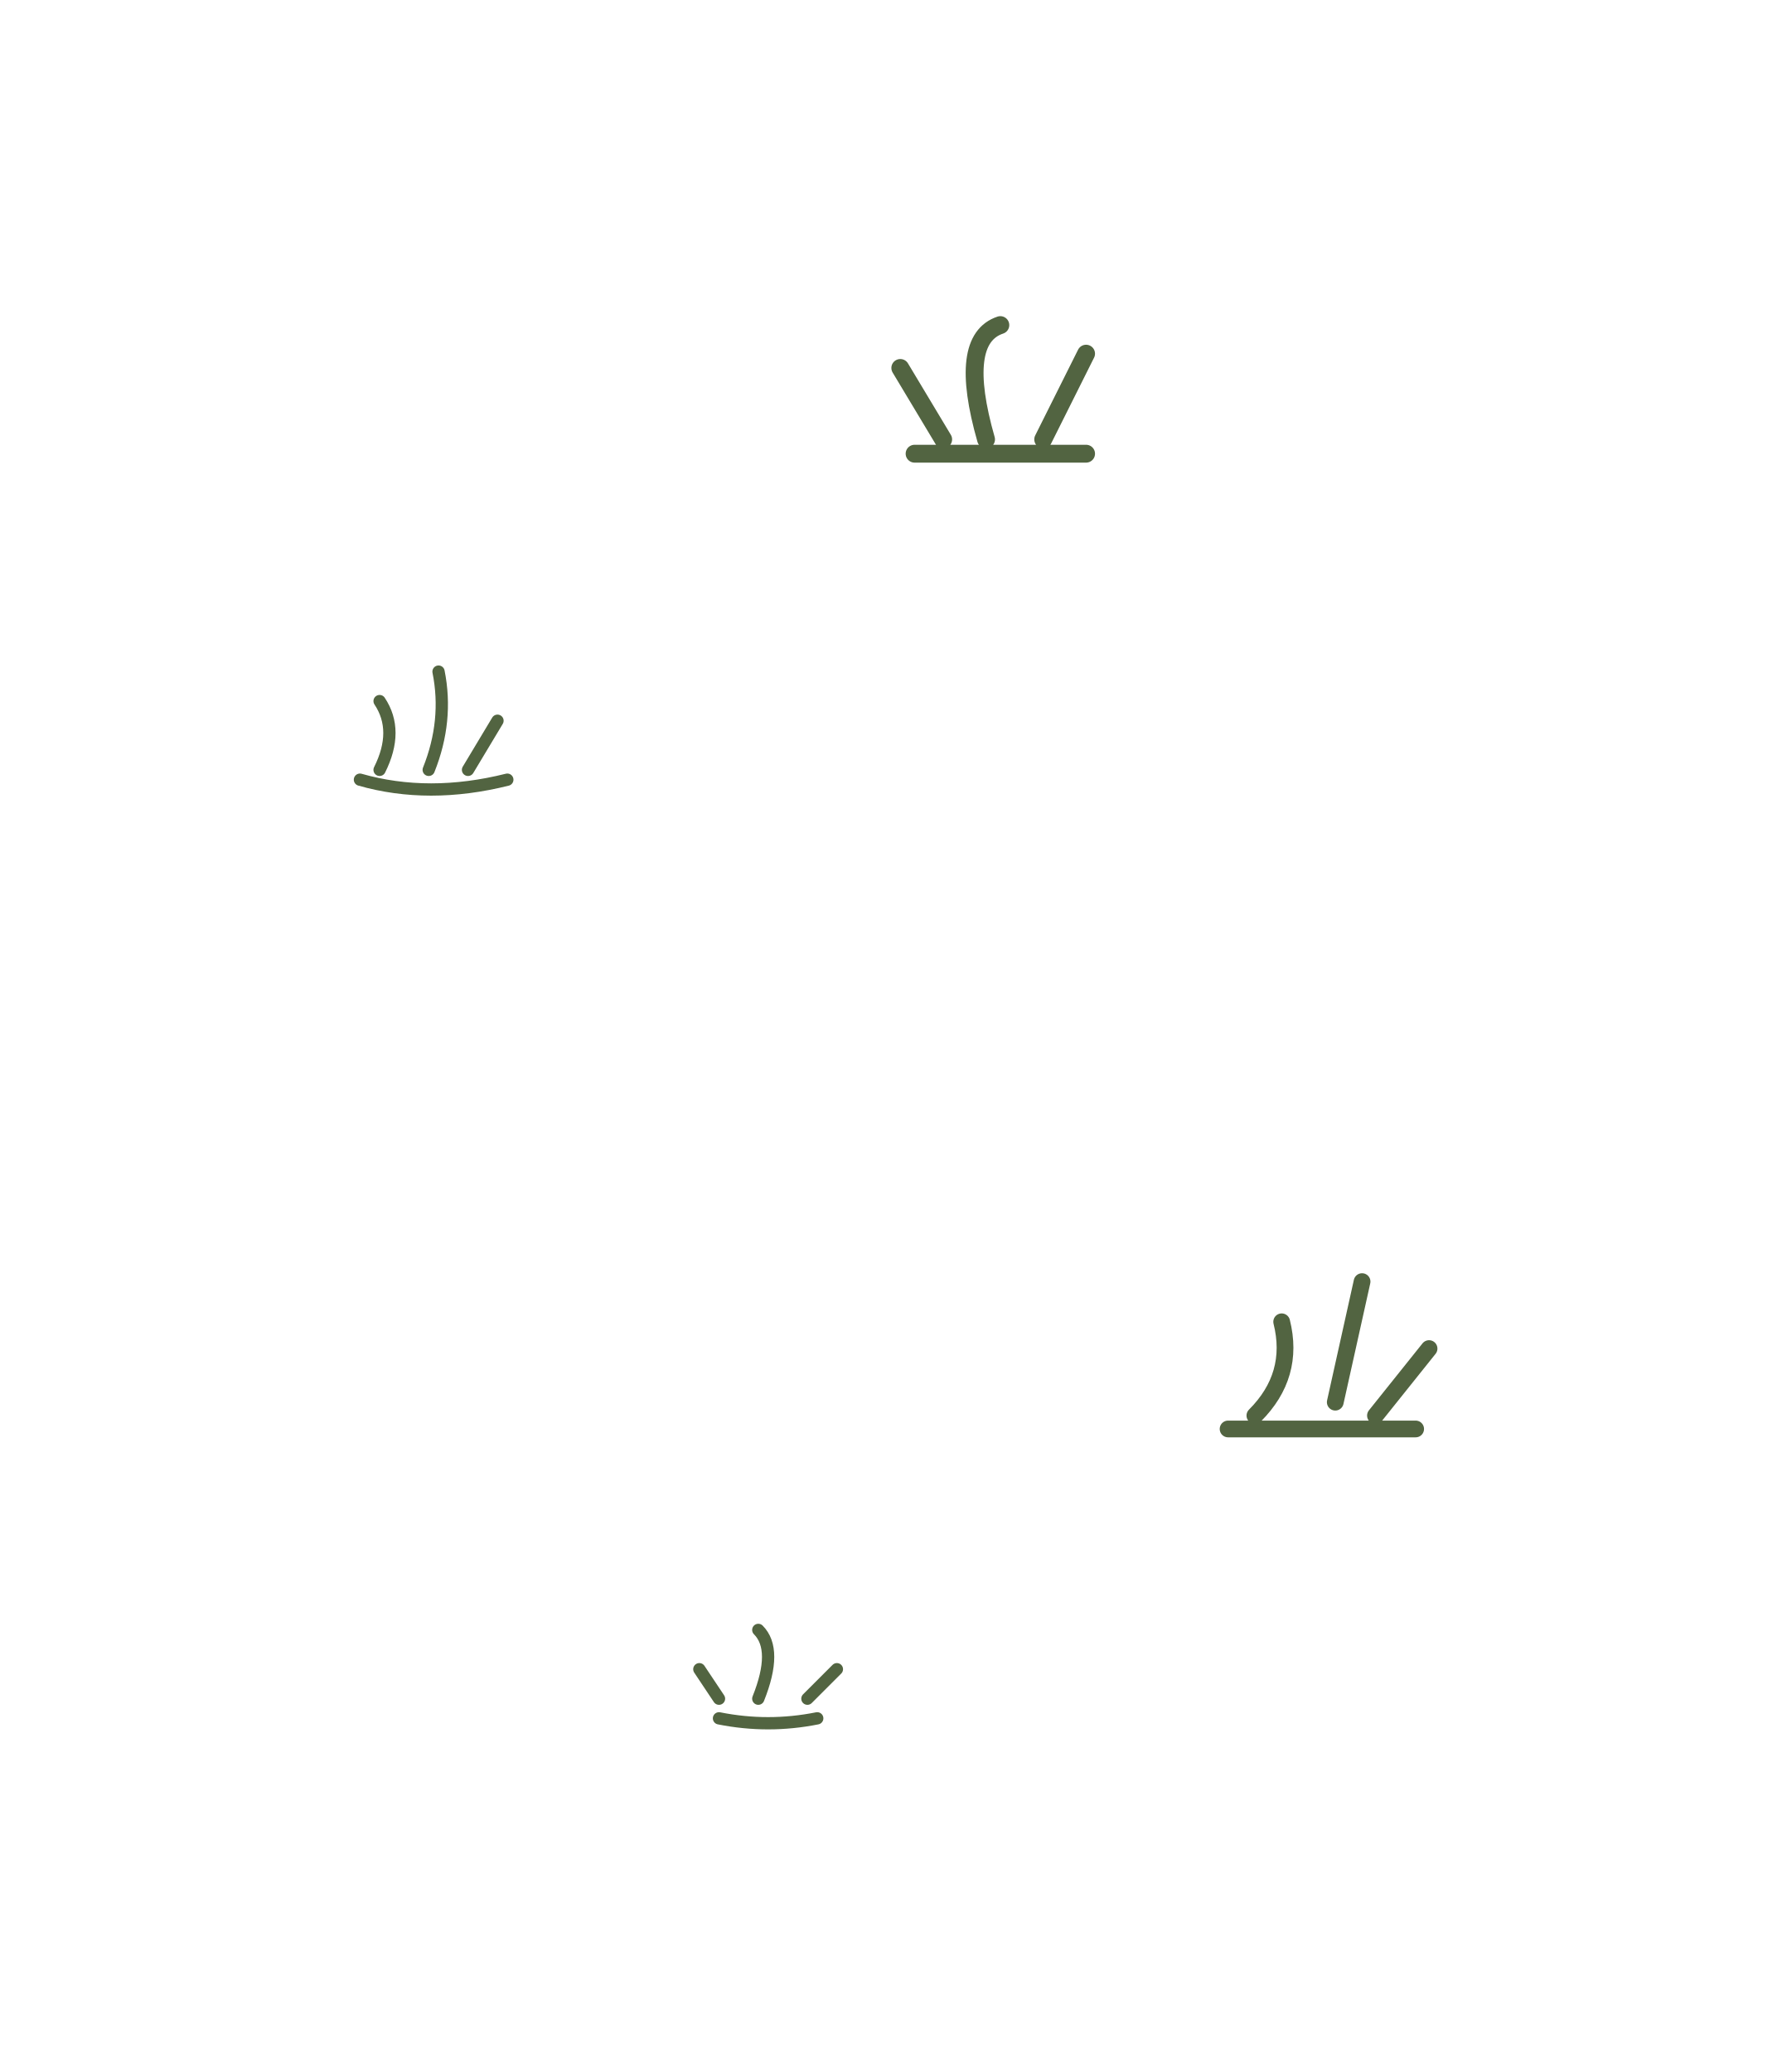
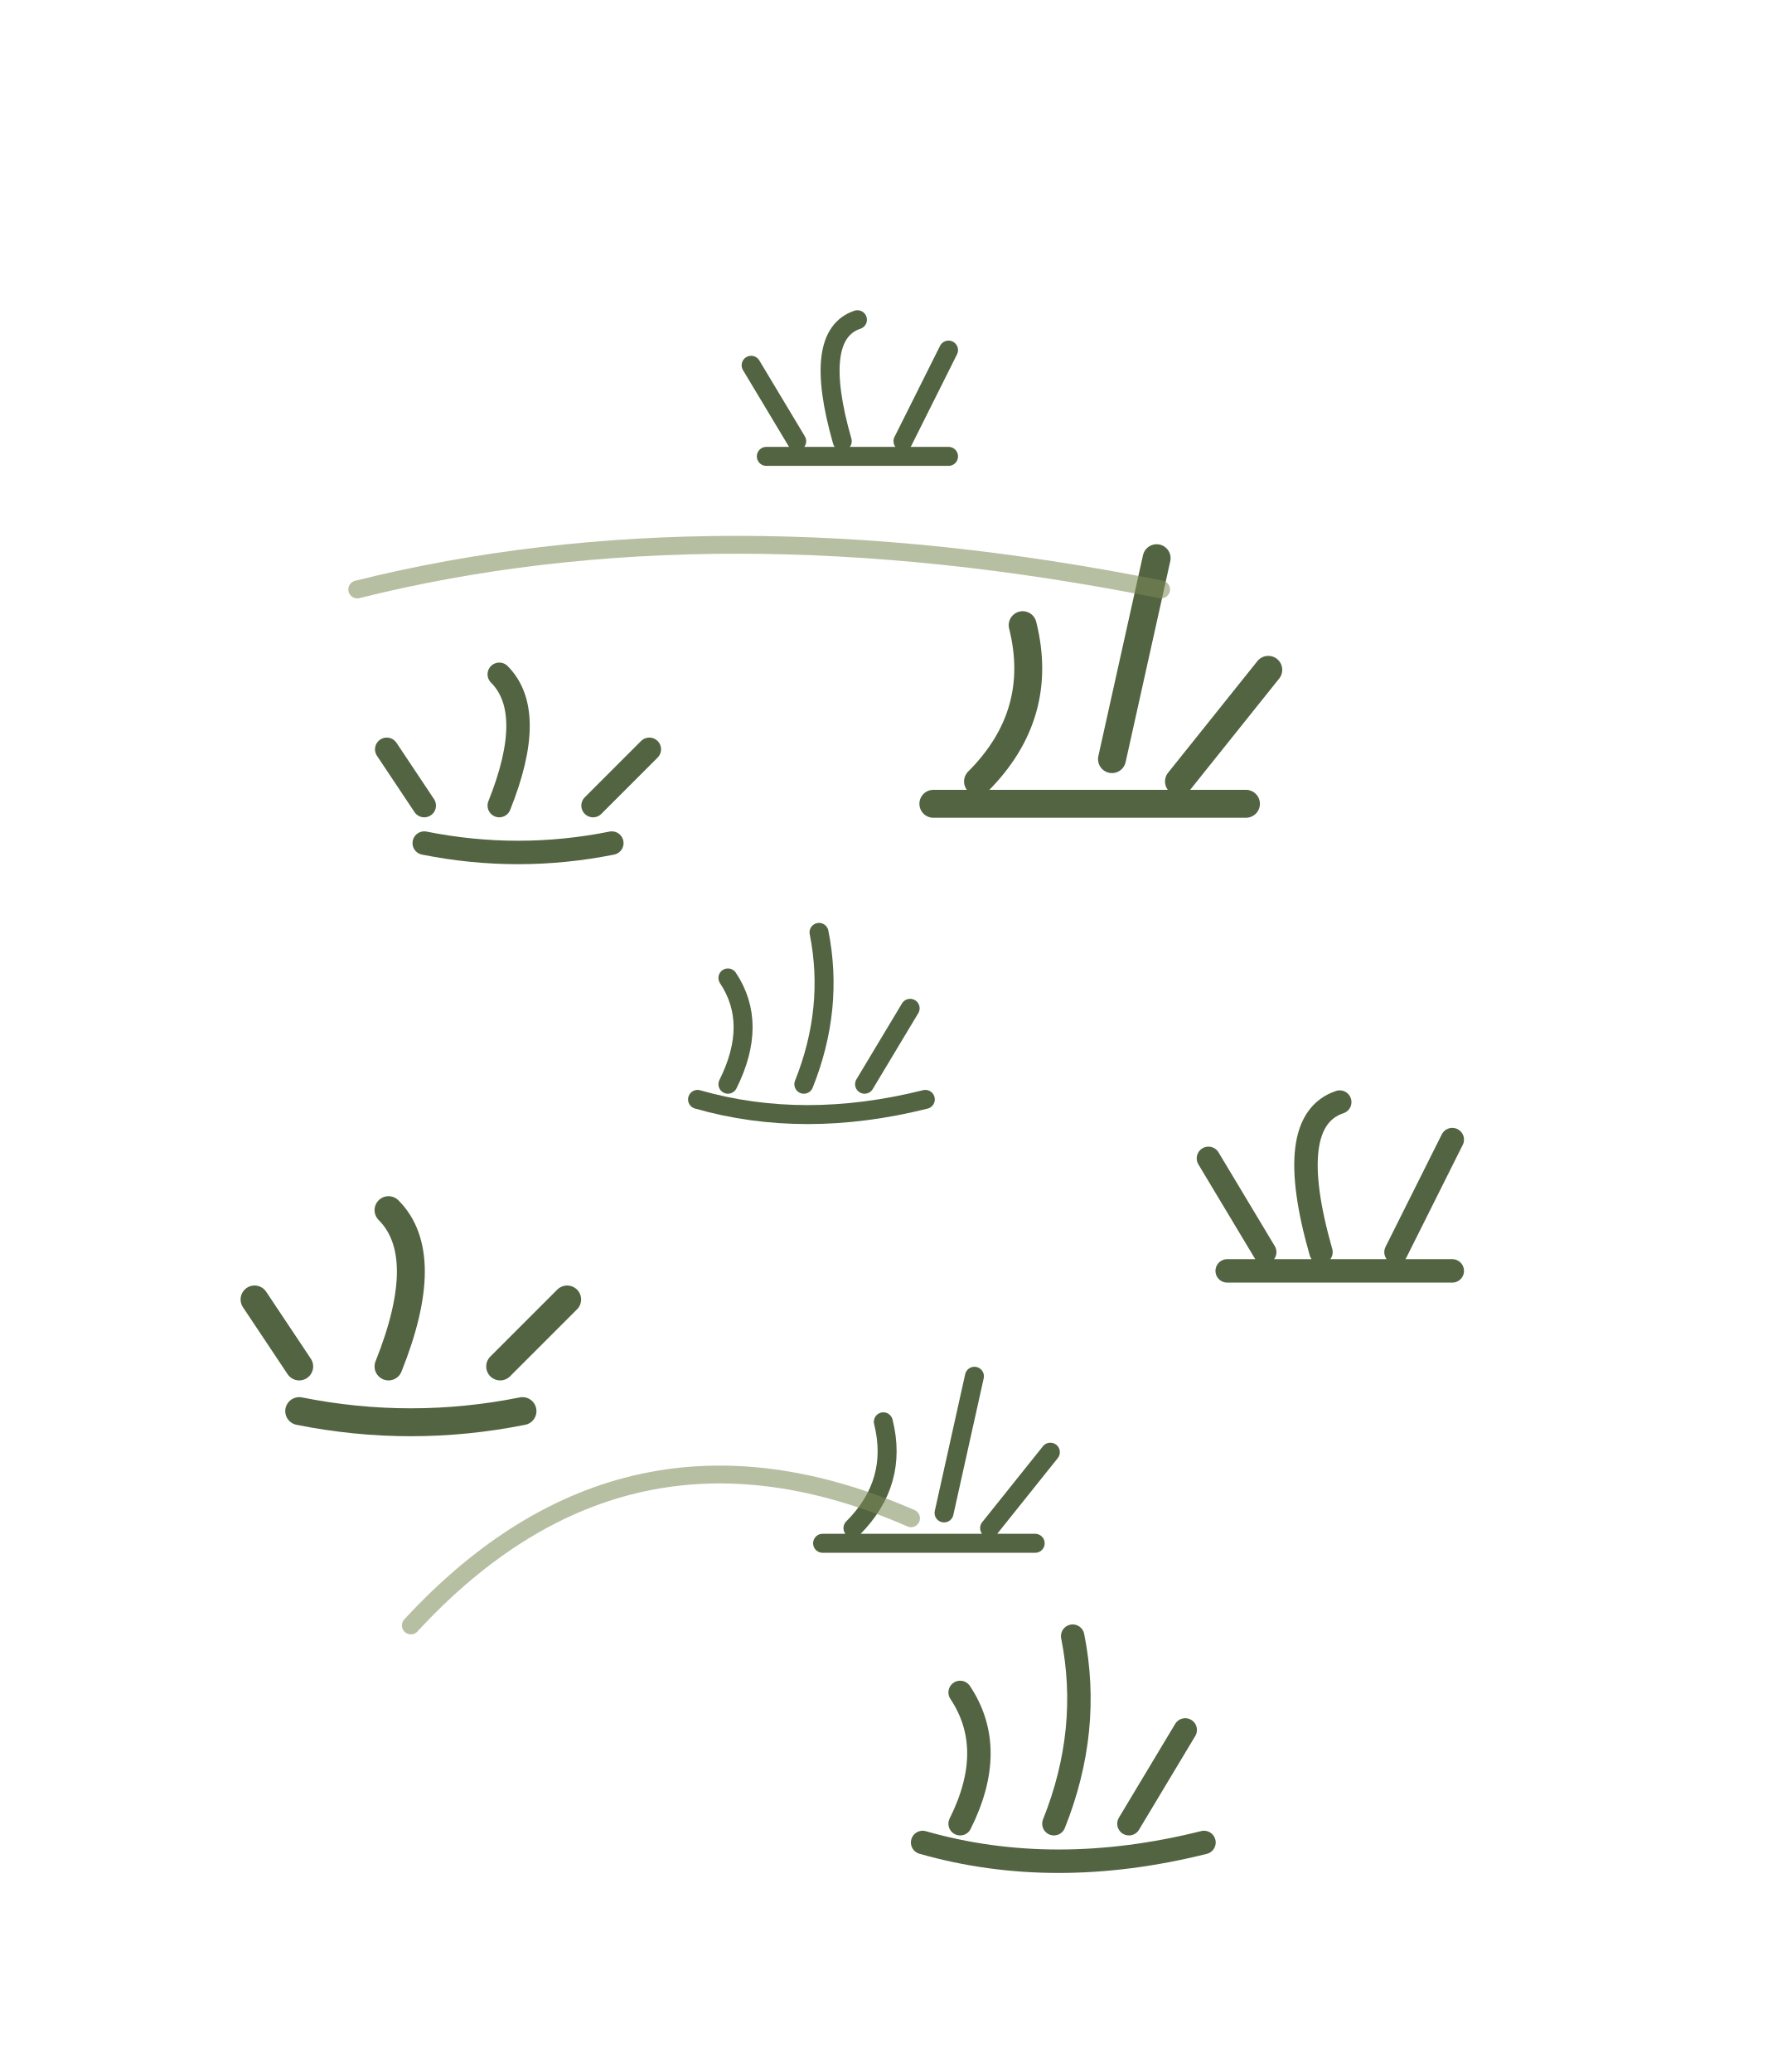
<svg xmlns="http://www.w3.org/2000/svg" viewBox="0 0 100 116">
-   <g transform="translate(56 23) scale(0.8)">
+   <g transform="translate(48 23) scale(0.85)">
    <path d="M-4 2L-7 -3M-1 2Q-3 -5 0 -6M3 2L6 -4M-6 3L6 3" fill="none" stroke="#526441" stroke-width="1.25" opacity="1" stroke-linecap="round" stroke-linejoin="round" />
  </g>
-   <g transform="translate(24 42) scale(0.55)">
+   <g transform="translate(29 43) scale(1.05)">
+     <path d="M-5 2L-7 -1M-1 2Q1 -3 -1 -5M4 2L7 -1M-5 4Q0 5 5 4" fill="none" stroke="#526441" stroke-width="1.25" opacity="1" stroke-linecap="round" stroke-linejoin="round" />
+   </g>
+   <g transform="translate(61 40) scale(1.25)">
+     <path d="M-5 3Q-2 0 -3 -4M1 2L3 -7M4 3L8 -2M-7 4L7 4" fill="none" stroke="#526441" stroke-width="1.25" opacity="1" stroke-linecap="round" stroke-linejoin="round" />
+   </g>
+   <g transform="translate(45 59) scale(0.85)">
    <path d="M-5 2Q-3 -2 -5 -5M0 2Q2 -3 1 -8M4 2L7 -3M-7 3Q0 5 8 3" fill="none" stroke="#526441" stroke-width="1.25" opacity="1" stroke-linecap="round" stroke-linejoin="round" />
  </g>
-   <g transform="translate(74 77) scale(0.75)">
+   <g transform="translate(75 68) scale(1.05)">
+     <path d="M-4 2L-7 -3M-1 2Q-3 -5 0 -6M3 2L6 -4M-6 3L6 3" fill="none" stroke="#526441" stroke-width="1.25" opacity="1" stroke-linecap="round" stroke-linejoin="round" />
+   </g>
+   <g transform="translate(23 74) scale(1.25)">
+     <path d="M-5 2L-7 -1M-1 2Q1 -3 -1 -5M4 2L7 -1M-5 4Q0 5 5 4" fill="none" stroke="#526441" stroke-width="1.25" opacity="1" stroke-linecap="round" stroke-linejoin="round" />
+   </g>
+   <g transform="translate(52 83) scale(0.85)">
    <path d="M-5 3Q-2 0 -3 -4M1 2L3 -7M4 3L8 -2M-7 4L7 4" fill="none" stroke="#526441" stroke-width="1.25" opacity="1" stroke-linecap="round" stroke-linejoin="round" />
  </g>
-   <g transform="translate(43 94) scale(0.55)">
-     <path d="M-5 2L-7 -1M-1 2Q1 -3 -1 -5M4 2L7 -1M-5 4Q0 5 5 4" fill="none" stroke="#526441" stroke-width="1.25" opacity="1" stroke-linecap="round" stroke-linejoin="round" />
+   <g transform="translate(59 100) scale(1.05)">
+     <path d="M-5 2Q-3 -2 -5 -5M0 2Q2 -3 1 -8M4 2L7 -3M-7 3Q0 5 8 3" fill="none" stroke="#526441" stroke-width="1.25" opacity="1" stroke-linecap="round" stroke-linejoin="round" />
  </g>
+   <path d="M23 91Q35 78 51 85M20 33Q40 28 65 33" fill="none" stroke="#7C8B58" stroke-width="1" opacity="0.55" stroke-linecap="round" stroke-linejoin="round" />
</svg>
